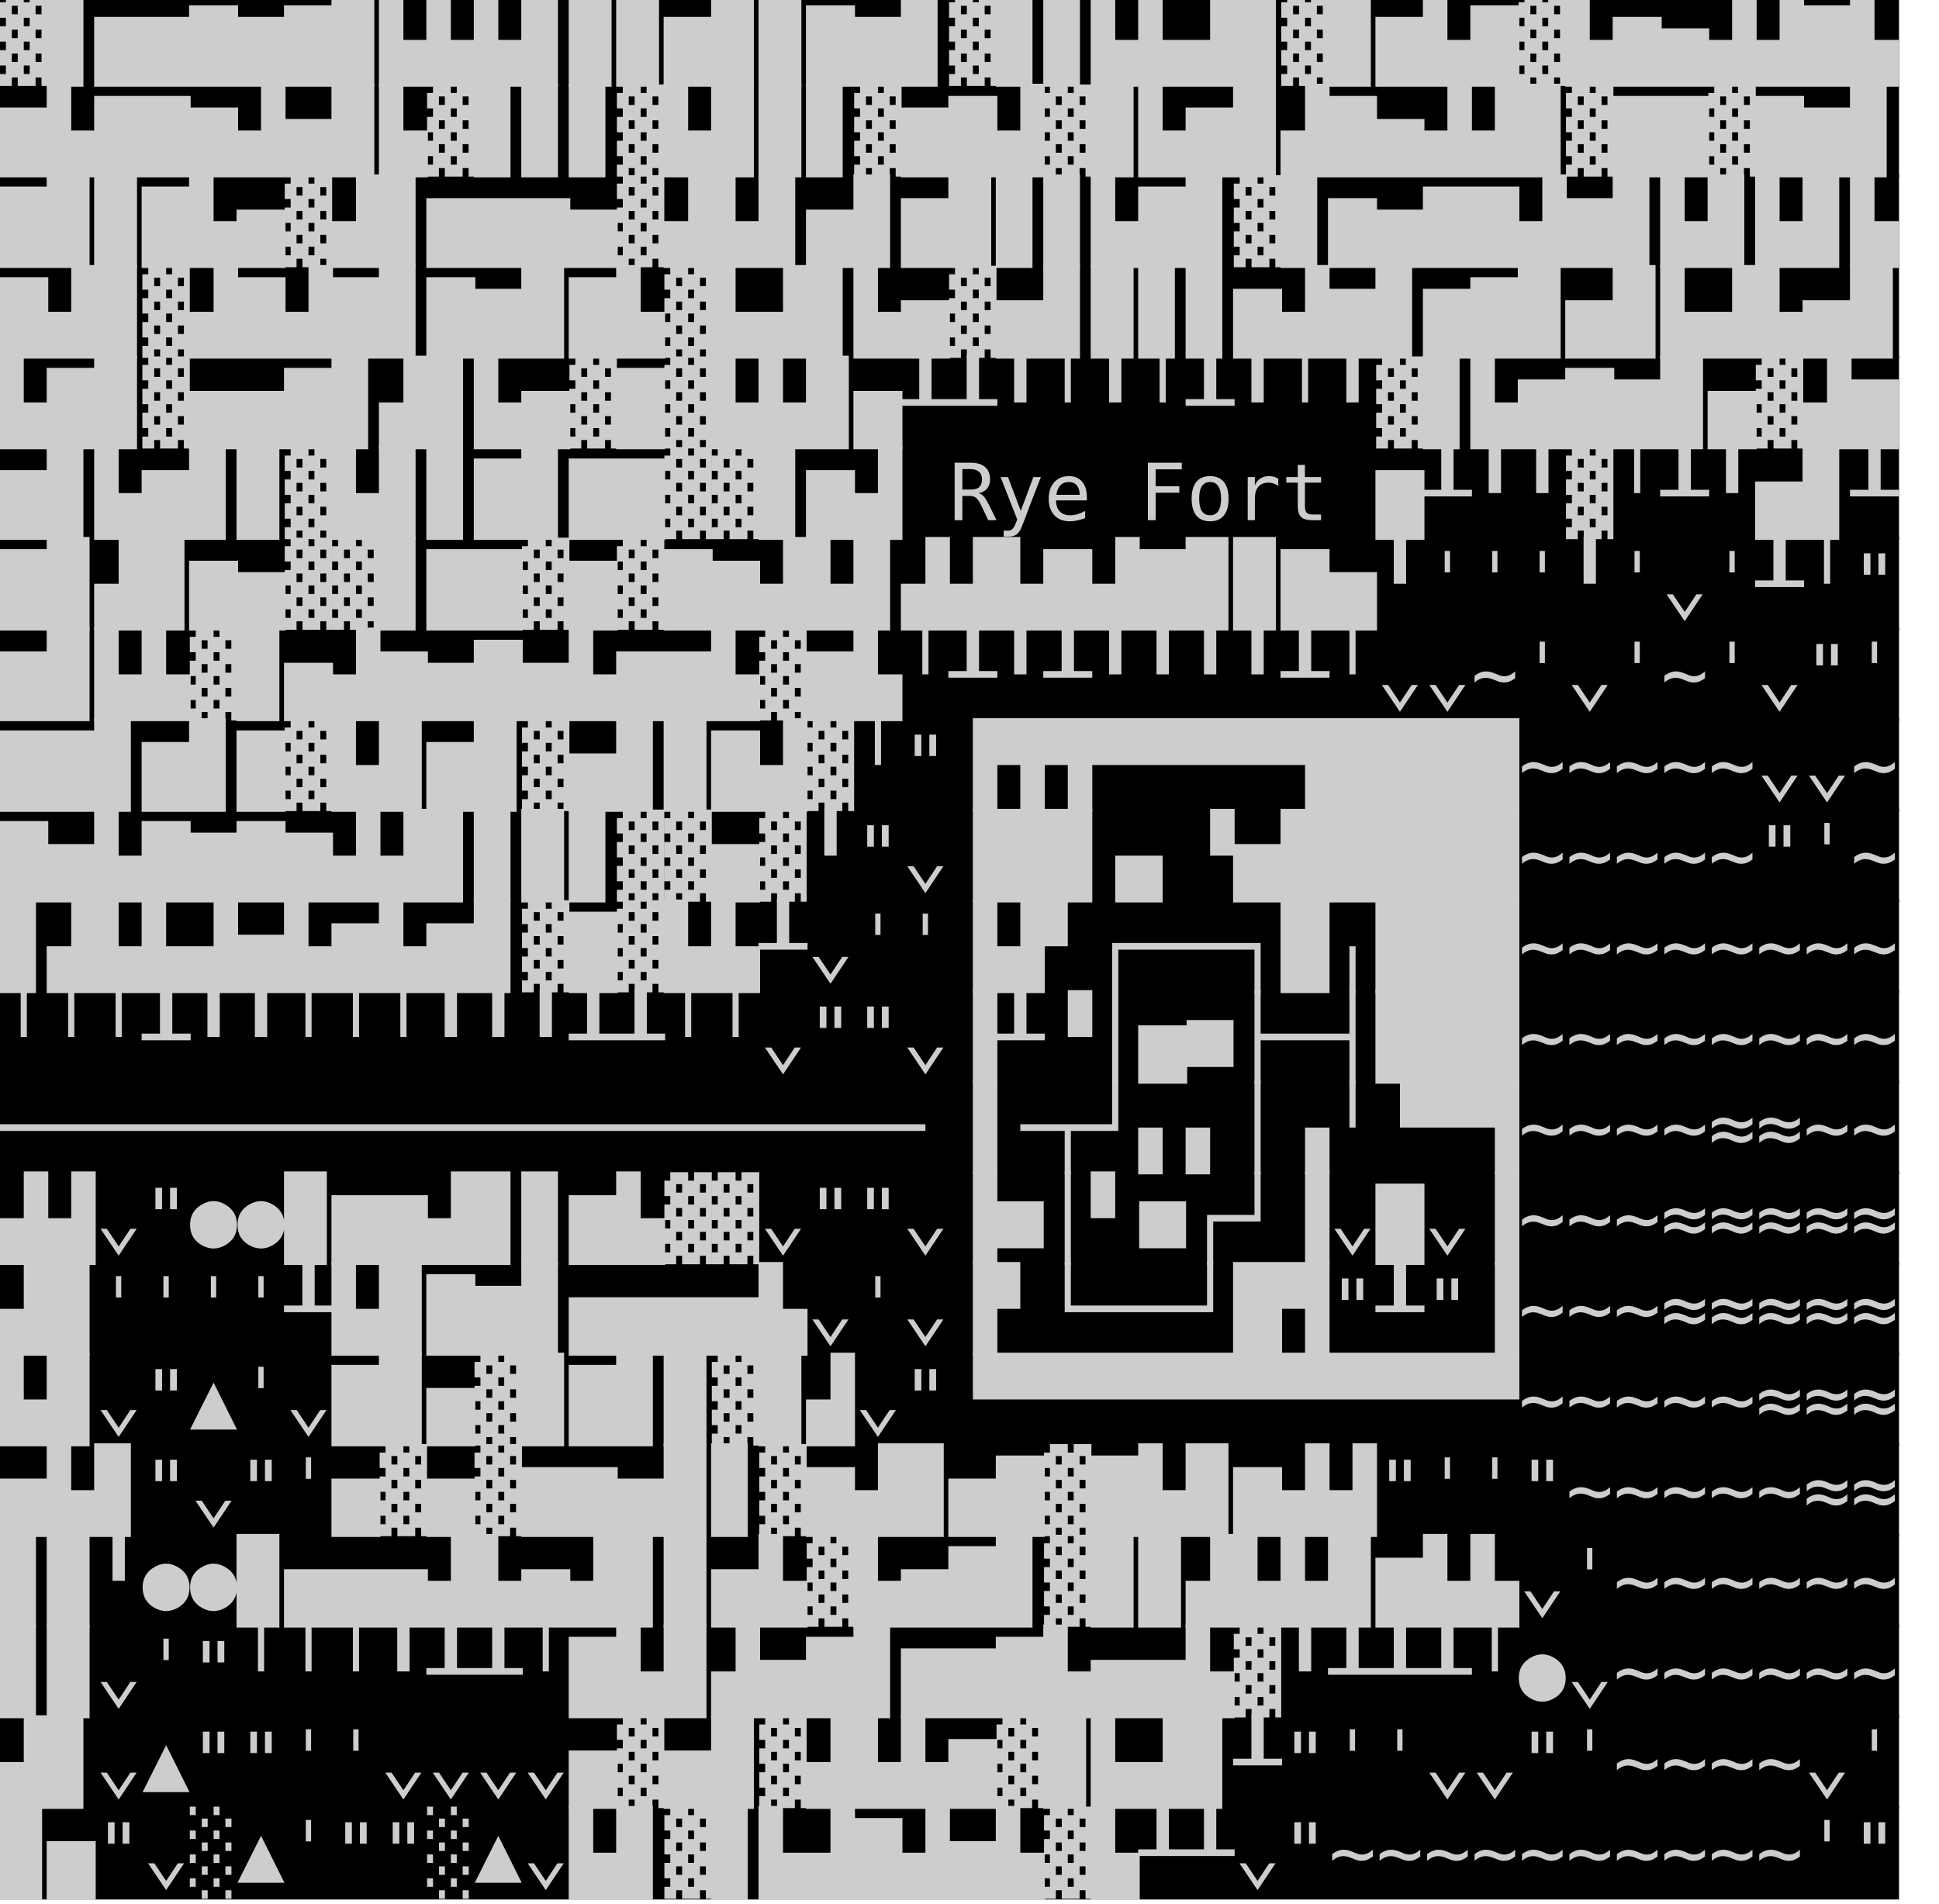
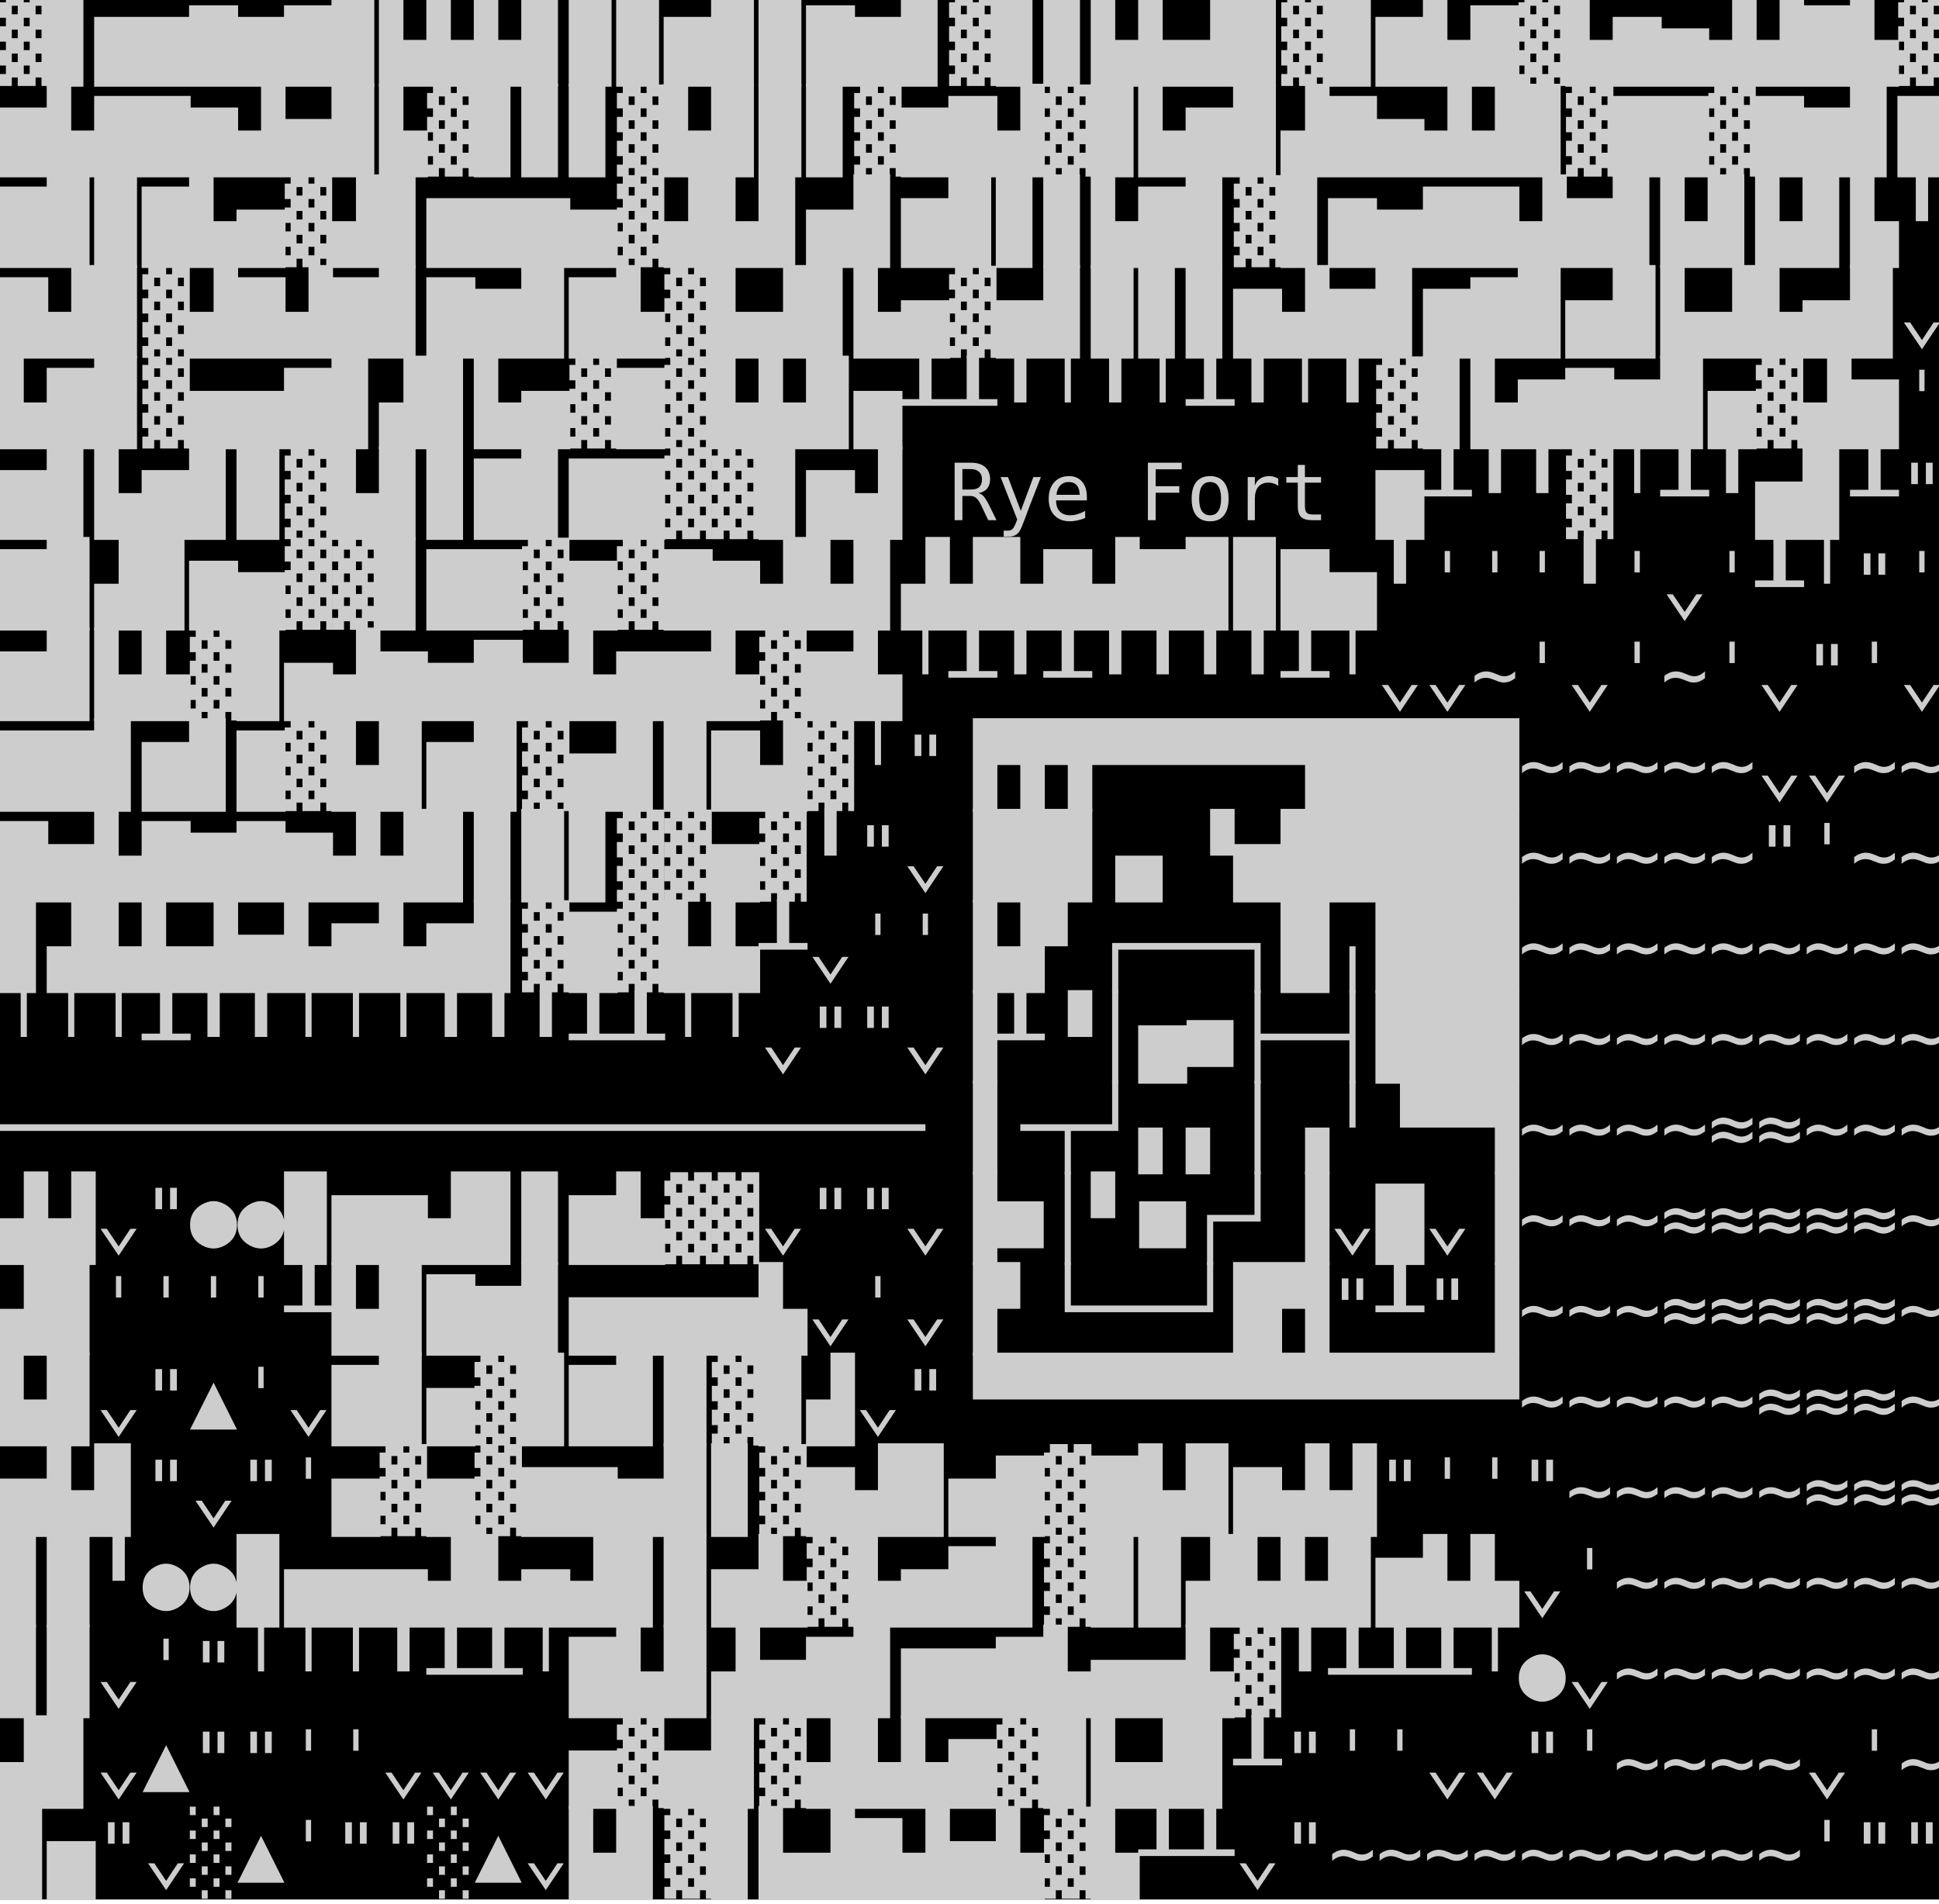
<svg xmlns="http://www.w3.org/2000/svg" version="1.1" width="246.0px" height="241.5px" viewBox="0 0 246.0 241.5" style="letter-spacing:0em;font-size:10px;font-family:'DejaVu Sans Mono';stroke:none">
-   <text y="8.5" x="0.0" style="fill:#000000">████████████████████████████████████████</text>
- █<text y="20.0" x="0.0" style="fill:#000000">████████████████████████████████████████</text>
- █<text y="31.5" x="0.0" style="fill:#000000">████████████████████████████████████████</text>
- █<text y="43.0" x="0.0" style="fill:#000000">████████████████████████████████████████</text>
- █<text y="54.5" x="0.0" style="fill:#000000">████████████████████████████████████████</text>
- █<text y="66.0" x="0.0" style="fill:#000000">████████████████████████████████████████</text>
- █<text y="77.5" x="0.0" style="fill:#000000">████████████████████████████████████████</text>
- █<text y="89.0" x="0.0" style="fill:#000000">████████████████████████████████████████</text>
- █<text y="100.5" x="0.0" style="fill:#000000">████████████████████████████████████████</text>
- █<text y="112.0" x="0.0" style="fill:#000000">████████████████████████████████████████</text>
- █<text y="123.5" x="0.0" style="fill:#000000">████████████████████████████████████████</text>
- █<text y="135.0" x="0.0" style="fill:#000000">████████████████████████████████████████</text>
- █<text y="146.5" x="0.0" style="fill:#000000">████████████████████████████████████████</text>
- █<text y="158.0" x="0.0" style="fill:#000000">████████████████████████████████████████</text>
- █<text y="169.5" x="0.0" style="fill:#000000">████████████████████████████████████████</text>
- █<text y="181.0" x="0.0" style="fill:#000000">████████████████████████████████████████</text>
- █<text y="192.5" x="0.0" style="fill:#000000">████████████████████████████████████████</text>
- █<text y="204.0" x="0.0" style="fill:#000000">████████████████████████████████████████</text>
- █<text y="215.5" x="0.0" style="fill:#000000">████████████████████████████████████████</text>
- █<text y="227.0" x="0.0" style="fill:#000000">████████████████████████████████████████</text>
- █<text y="238.5" x="0.0" style="fill:#000000">████████████████████████████████████████</text>
- █<text y="8.5" x="0.0" style="fill:#cdcdcd">▓▊▆▆▇▆▇▉▙▙▙▊▉▉▆▉▉▇▆▊▓▊▊▙▙▟▉▓▉▆▙▇▓▙▆▅▟▟▇▙</text>
- ▓<text y="20.0" x="0.0" style="fill:#cdcdcd">▆▙▇▇▆▟▅▉▙▓▊▊▊▓▙▉▉▊▓▆▇▟▓▉▙▆▉▟▇▅▟▟▉▓▇▇▓▇▆▊</text>
- ▇<text y="31.5" x="0.0" style="fill:#cdcdcd">▇▉▉▇▙▅▓▟▊▆▆▆▅▓▟▙▊▅▊▆▉▊▊▙▇▊▓▊▆▅▇▇▟▆▊▙▊▙▊▙</text>
- ╹<text y="43.0" x="0.0" style="fill:#cdcdcd">▇▟▉▓▟▇▟▇▊▇▆▉▇▙▓▙▟▊▙▅▓▅▊▉▊▊▆▟▆▊▆▇▉▅▉▙▟▙▅▉</text>
- ⌄<text y="54.5" x="0.0" style="fill:#cdcdcd">▙▇▉▓▅▅▇▊▟▊▙▅▓▇▓▙▙▉▅┸┸╹╵╹╵┸╹╵╹▓▊▙▆▇▆▉▅▓▟▆</text>
- ˈ<text y="66.0" x="0.0" style="fill:#cdcdcd">▆▊▙▆▊▉▓▙▊▊▇▊▇▇▓▓▊▆▟ Rye Fort ▆┸╹╹▓╵┸╹▅▊┸</text>
- "<text y="77.5" x="0.0" style="fill:#cdcdcd">▇▉▟▉▆▅▓▓▊▇▇▓▆▓▇▆▟▙▊▟▟▙▇▟▇▉▉▇▅╹ˈˈˈ╹ˈ⌄ˈ┸╵"</text>
- ˈ<text y="89.0" x="0.0" style="fill:#cdcdcd">▆▉▙▙▓▉▅▟▆▅▇▅▙▆▆▙▓▆▙╵┸╹┸╹╹╹╹┸╵⌄⌄~ˈ⌄ˈ~ˈ⌄"ˈ</text>
- ⌄<text y="100.5" x="0.0" style="fill:#cdcdcd">▇▇▊▆▊▇▓▙▉▆▉▓▅▊▉▇▟▓╵"▐▜▜▀▀▀▀▜████~~~~~⌄⌄~</text>
- ~<text y="112.0" x="0.0" style="fill:#cdcdcd">▇▅▙▇▆▇▆▟▟▊▊▉▊▓▓▅▓╹"⌄▐██▗▖▝▅█████~~~~~"ˈ~</text>
- ~<text y="123.5" x="0.0" style="fill:#cdcdcd">▊▟▙▙▟▅▙▆▙▆▊▓▇▓▙▙┸⌄ˈˈ▐▟▘┌──┐█╷███~~~~~~~~</text>
- ~<text y="135.0" x="0.0" style="fill:#cdcdcd">╵╵╵┸╹╹╵╵╵╹╹╹┸┸╵╵⌄""⌄▐┸▝│▅■├─┤███~~~~~~~~</text>
- ~<text y="146.5" x="0.0" style="fill:#cdcdcd">───────────────────╴▐╶┬┘▖▖│▗╵▝▀▜~~~~≈≈~~</text>
- ~<text y="158.0" x="0.0" style="fill:#cdcdcd">▟▟⌄"●●▉▆▆▟▊▊▆▙▓▓⌄""⌄▐■│▘■┌┘▐⌄▇⌄▐~~~≈≈≈≈≈</text>
- ~<text y="169.5" x="0.0" style="fill:#cdcdcd">▟▉ˈˈˈˈ┸▙▉▇▆▊▅▅▅▅▙⌄ˈ⌄▐▘└──┘█▜"┸"▐~~~≈≈≈≈≈</text>
- ~<text y="181.0" x="0.0" style="fill:#cdcdcd">▙▉⌄"▲ˈ⌄▇▉▅▓▉▇▊▉▓▉▟⌄"▝▀▀▀▀▀▀▀▀▀▀▀~~~~~≈≈≈</text>
- ~<text y="192.5" x="0.0" style="fill:#cdcdcd">▅▙▊"⌄"ˈ▅▓▅▓▆▆▅▉▊▓▆▟▉▅▇▓▇▙▉▆▟▟"ˈˈ"~~~~~≈≈</text>
- ≈<text y="204.0" x="0.0" style="fill:#cdcdcd">▊▉╹●●▉▅▅▅▟▙▅▟▊▉▅▙▓▙▅▇▊▓▉▉▟▙▙▉▆▙▙⌄ˈ~~~~~~</text>
- ~<text y="215.5" x="0.0" style="fill:#cdcdcd">▊▉⌄ˈ"╵╵╵╹┸┸╵▇▙▉▟▅▇▊▆▆▇▙▅▅▙▓╹┸┸┸╵●⌄~~~~~~</text>
- ~<text y="227.0" x="0.0" style="fill:#cdcdcd">▟▊⌄▲""ˈˈ⌄⌄⌄⌄▅▓▅▉▓▟▙▙▆▓▉▙▟▊┸"ˈˈ⌄⌄"ˈ~~~~⌄ˈ</text>
- ~<text y="238.5" x="0.0" style="fill:#cdcdcd">▉▅"⌄░▲ˈ""░▲⌄▙▊▓▊▙▟▇▟▅▙▓▙┸┸⌄"~~~~~~~~~~ˈ"</text>
- "</svg>
+   <text y="8.5" x="0.0" style="fill:#000000">█████████████████████████████████████████</text>
+   <text y="20.0" x="0.0" style="fill:#000000">█████████████████████████████████████████</text>
+   <text y="31.5" x="0.0" style="fill:#000000">█████████████████████████████████████████</text>
+   <text y="43.0" x="0.0" style="fill:#000000">█████████████████████████████████████████</text>
+   <text y="54.5" x="0.0" style="fill:#000000">█████████████████████████████████████████</text>
+   <text y="66.0" x="0.0" style="fill:#000000">█████████████████████████████████████████</text>
+   <text y="77.5" x="0.0" style="fill:#000000">█████████████████████████████████████████</text>
+   <text y="89.0" x="0.0" style="fill:#000000">█████████████████████████████████████████</text>
+   <text y="100.5" x="0.0" style="fill:#000000">█████████████████████████████████████████</text>
+   <text y="112.0" x="0.0" style="fill:#000000">█████████████████████████████████████████</text>
+   <text y="123.5" x="0.0" style="fill:#000000">█████████████████████████████████████████</text>
+   <text y="135.0" x="0.0" style="fill:#000000">█████████████████████████████████████████</text>
+   <text y="146.5" x="0.0" style="fill:#000000">█████████████████████████████████████████</text>
+   <text y="158.0" x="0.0" style="fill:#000000">█████████████████████████████████████████</text>
+   <text y="169.5" x="0.0" style="fill:#000000">█████████████████████████████████████████</text>
+   <text y="181.0" x="0.0" style="fill:#000000">█████████████████████████████████████████</text>
+   <text y="192.5" x="0.0" style="fill:#000000">█████████████████████████████████████████</text>
+   <text y="204.0" x="0.0" style="fill:#000000">█████████████████████████████████████████</text>
+   <text y="215.5" x="0.0" style="fill:#000000">█████████████████████████████████████████</text>
+   <text y="227.0" x="0.0" style="fill:#000000">█████████████████████████████████████████</text>
+   <text y="238.5" x="0.0" style="fill:#000000">█████████████████████████████████████████</text>
+   <text y="8.5" x="0.0" style="fill:#cdcdcd">▓▊▆▆▇▆▇▉▙▙▙▊▉▉▆▉▉▇▆▊▓▊▊▙▙▟▉▓▉▆▙▇▓▙▆▅▟▟▇▙▓</text>
+   <text y="20.0" x="0.0" style="fill:#cdcdcd">▆▙▇▇▆▟▅▉▙▓▊▊▊▓▙▉▉▊▓▆▇▟▓▉▙▆▉▟▇▅▟▟▉▓▇▇▓▇▆▊▇</text>
+   <text y="31.5" x="0.0" style="fill:#cdcdcd">▇▉▉▇▙▅▓▟▊▆▆▆▅▓▟▙▊▅▊▆▉▊▊▙▇▊▓▊▆▅▇▇▟▆▊▙▊▙▊▙╹</text>
+   <text y="43.0" x="0.0" style="fill:#cdcdcd">▇▟▉▓▟▇▟▇▊▇▆▉▇▙▓▙▟▊▙▅▓▅▊▉▊▊▆▟▆▊▆▇▉▅▉▙▟▙▅▉⌄</text>
+   <text y="54.5" x="0.0" style="fill:#cdcdcd">▙▇▉▓▅▅▇▊▟▊▙▅▓▇▓▙▙▉▅┸┸╹╵╹╵┸╹╵╹▓▊▙▆▇▆▉▅▓▟▆ˈ</text>
+   <text y="66.0" x="0.0" style="fill:#cdcdcd">▆▊▙▆▊▉▓▙▊▊▇▊▇▇▓▓▊▆▟ Rye Fort ▆┸╹╹▓╵┸╹▅▊┸"</text>
+   <text y="77.5" x="0.0" style="fill:#cdcdcd">▇▉▟▉▆▅▓▓▊▇▇▓▆▓▇▆▟▙▊▟▟▙▇▟▇▉▉▇▅╹ˈˈˈ╹ˈ⌄ˈ┸╵"ˈ</text>
+   <text y="89.0" x="0.0" style="fill:#cdcdcd">▆▉▙▙▓▉▅▟▆▅▇▅▙▆▆▙▓▆▙╵┸╹┸╹╹╹╹┸╵⌄⌄~ˈ⌄ˈ~ˈ⌄"ˈ⌄</text>
+   <text y="100.5" x="0.0" style="fill:#cdcdcd">▇▇▊▆▊▇▓▙▉▆▉▓▅▊▉▇▟▓╵"▐▜▜▀▀▀▀▜████~~~~~⌄⌄~~</text>
+   <text y="112.0" x="0.0" style="fill:#cdcdcd">▇▅▙▇▆▇▆▟▟▊▊▉▊▓▓▅▓╹"⌄▐██▗▖▝▅█████~~~~~"ˈ~~</text>
+   <text y="123.5" x="0.0" style="fill:#cdcdcd">▊▟▙▙▟▅▙▆▙▆▊▓▇▓▙▙┸⌄ˈˈ▐▟▘┌──┐█╷███~~~~~~~~~</text>
+   <text y="135.0" x="0.0" style="fill:#cdcdcd">╵╵╵┸╹╹╵╵╵╹╹╹┸┸╵╵⌄""⌄▐┸▝│▅■├─┤███~~~~~~~~~</text>
+   <text y="146.5" x="0.0" style="fill:#cdcdcd">───────────────────╴▐╶┬┘▖▖│▗╵▝▀▜~~~~≈≈~~~</text>
+   <text y="158.0" x="0.0" style="fill:#cdcdcd">▟▟⌄"●●▉▆▆▟▊▊▆▙▓▓⌄""⌄▐■│▘■┌┘▐⌄▇⌄▐~~~≈≈≈≈≈~</text>
+   <text y="169.5" x="0.0" style="fill:#cdcdcd">▟▉ˈˈˈˈ┸▙▉▇▆▊▅▅▅▅▙⌄ˈ⌄▐▘└──┘█▜"┸"▐~~~≈≈≈≈≈~</text>
+   <text y="181.0" x="0.0" style="fill:#cdcdcd">▙▉⌄"▲ˈ⌄▇▉▅▓▉▇▊▉▓▉▟⌄"▝▀▀▀▀▀▀▀▀▀▀▀~~~~~≈≈≈~</text>
+   <text y="192.5" x="0.0" style="fill:#cdcdcd">▅▙▊"⌄"ˈ▅▓▅▓▆▆▅▉▊▓▆▟▉▅▇▓▇▙▉▆▟▟"ˈˈ"~~~~~≈≈≈</text>
+   <text y="204.0" x="0.0" style="fill:#cdcdcd">▊▉╹●●▉▅▅▅▟▙▅▟▊▉▅▙▓▙▅▇▊▓▉▉▟▙▙▉▆▙▙⌄ˈ~~~~~~~</text>
+   <text y="215.5" x="0.0" style="fill:#cdcdcd">▊▉⌄ˈ"╵╵╵╹┸┸╵▇▙▉▟▅▇▊▆▆▇▙▅▅▙▓╹┸┸┸╵●⌄~~~~~~~</text>
+   <text y="227.0" x="0.0" style="fill:#cdcdcd">▟▊⌄▲""ˈˈ⌄⌄⌄⌄▅▓▅▉▓▟▙▙▆▓▉▙▟▊┸"ˈˈ⌄⌄"ˈ~~~~⌄ˈ~</text>
+   <text y="238.5" x="0.0" style="fill:#cdcdcd">▉▅"⌄░▲ˈ""░▲⌄▙▊▓▊▙▟▇▟▅▙▓▙┸┸⌄"~~~~~~~~~~ˈ""</text>
+ </svg>
